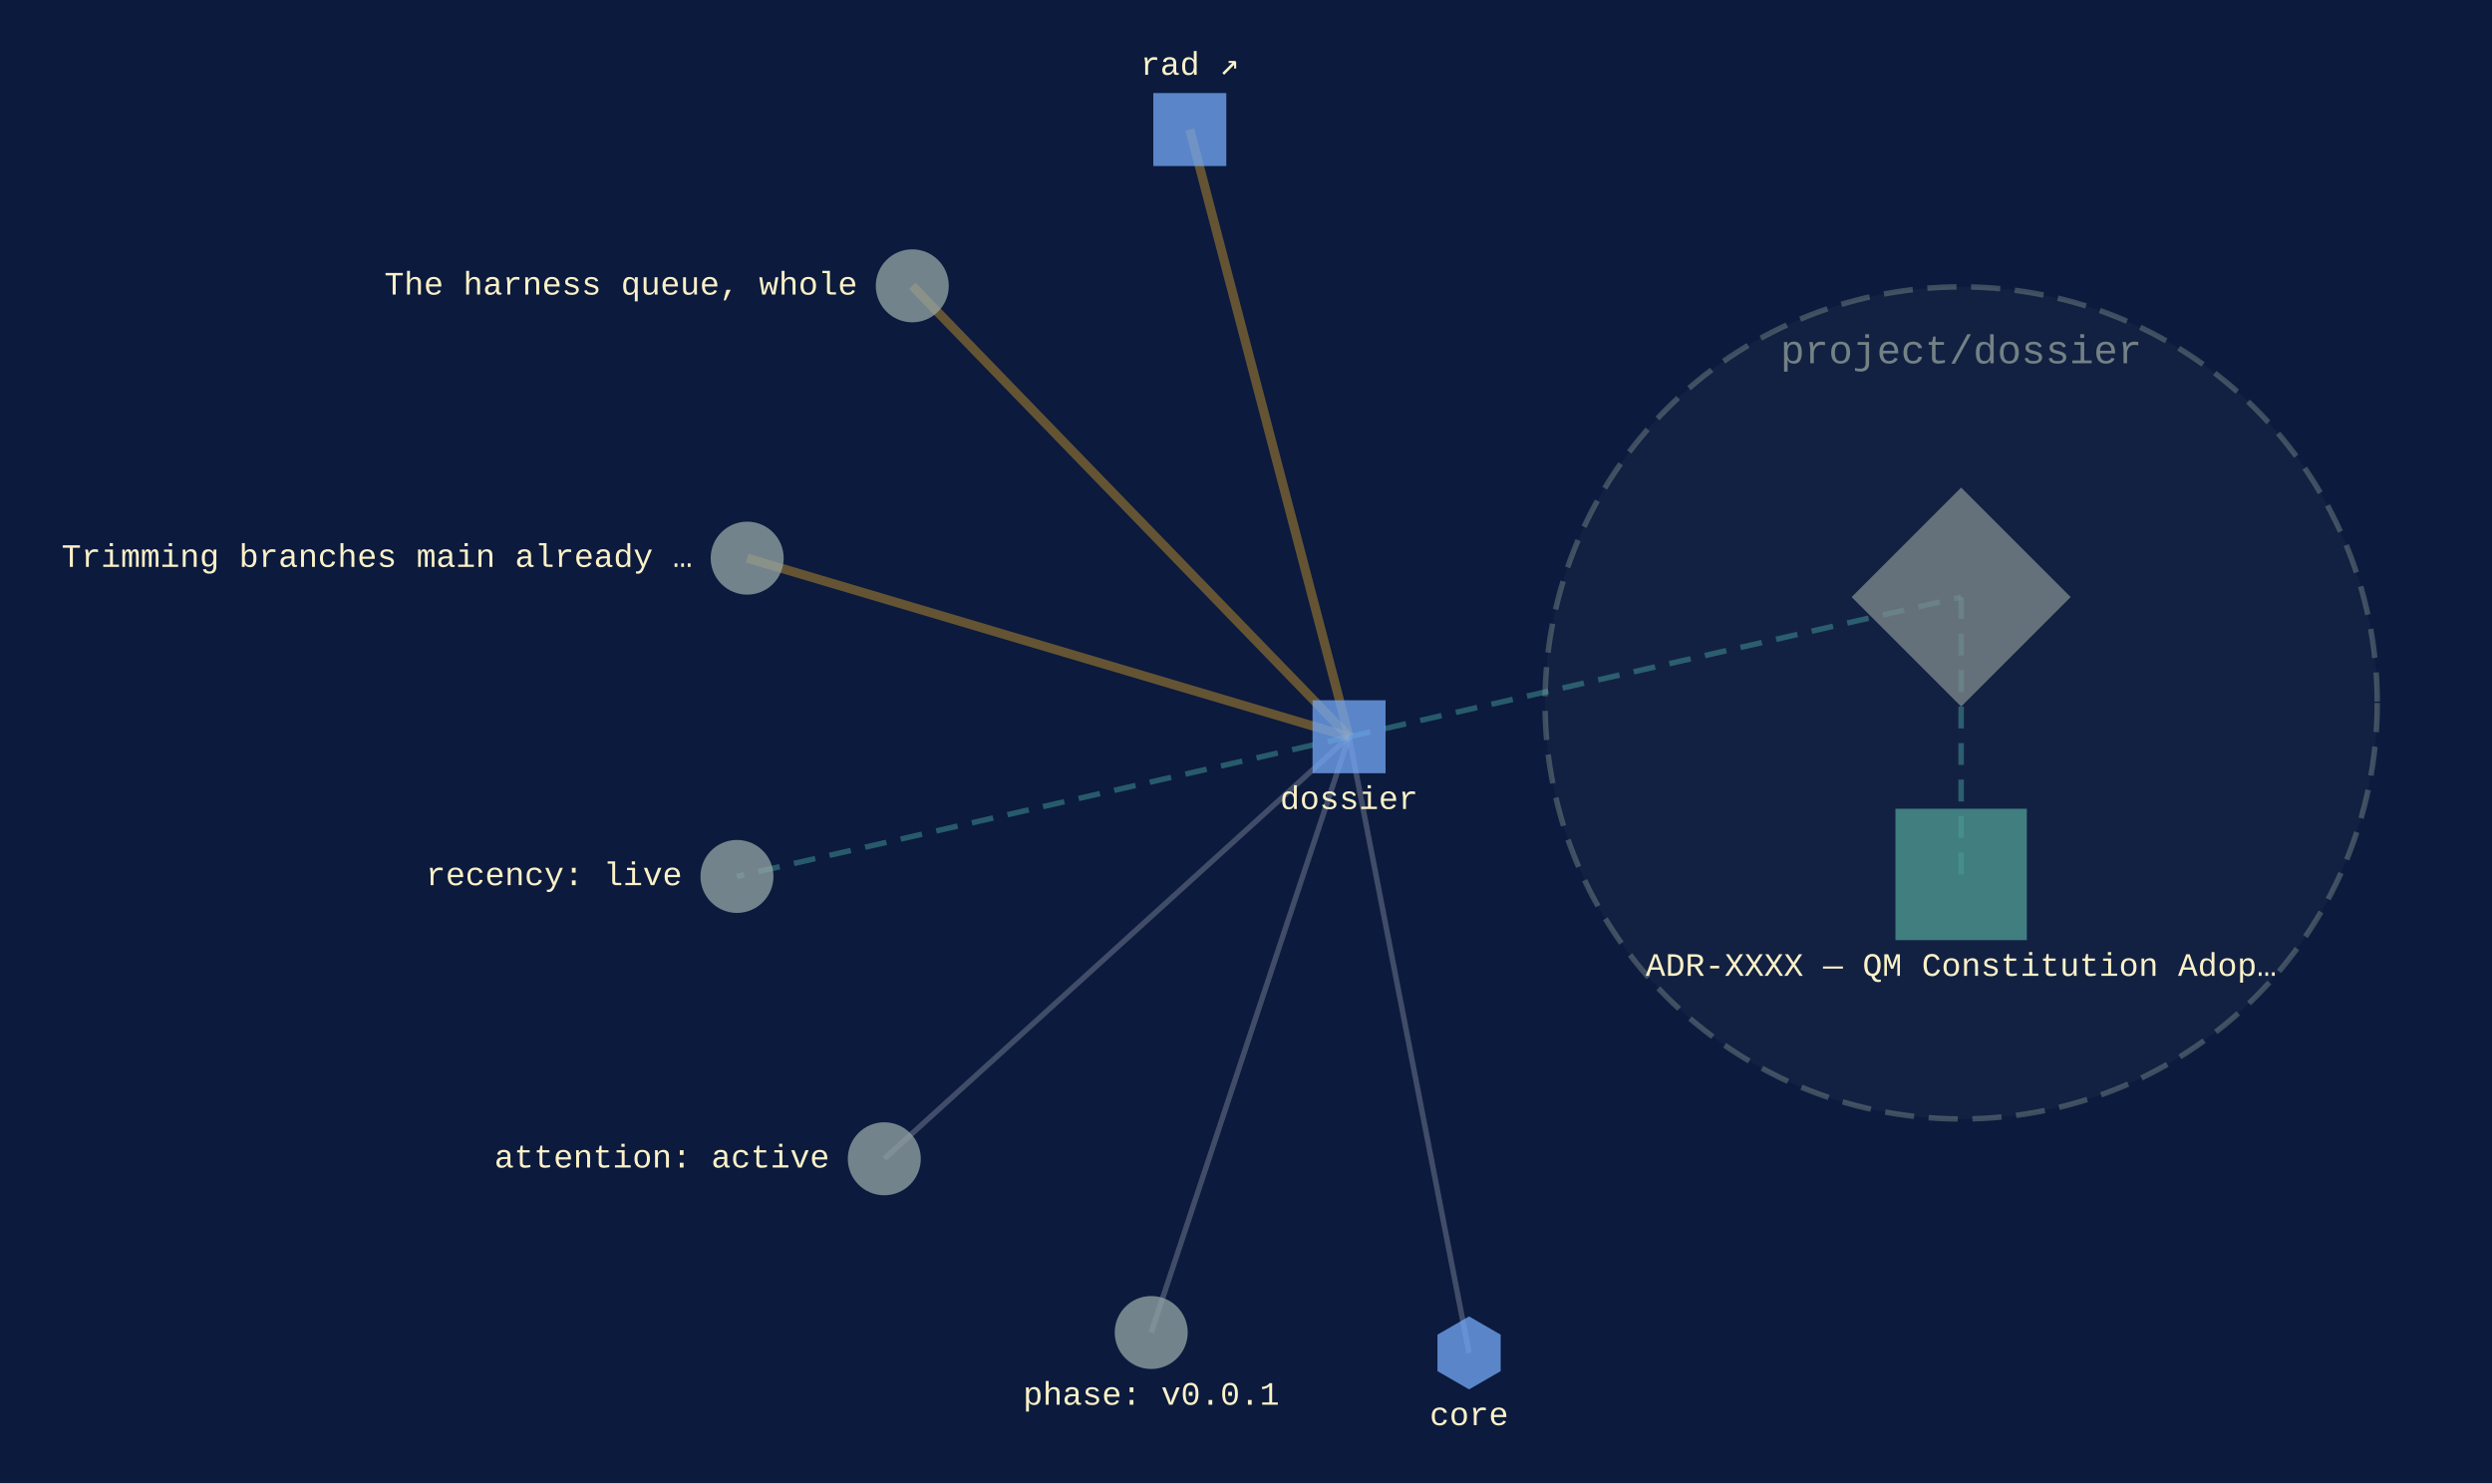
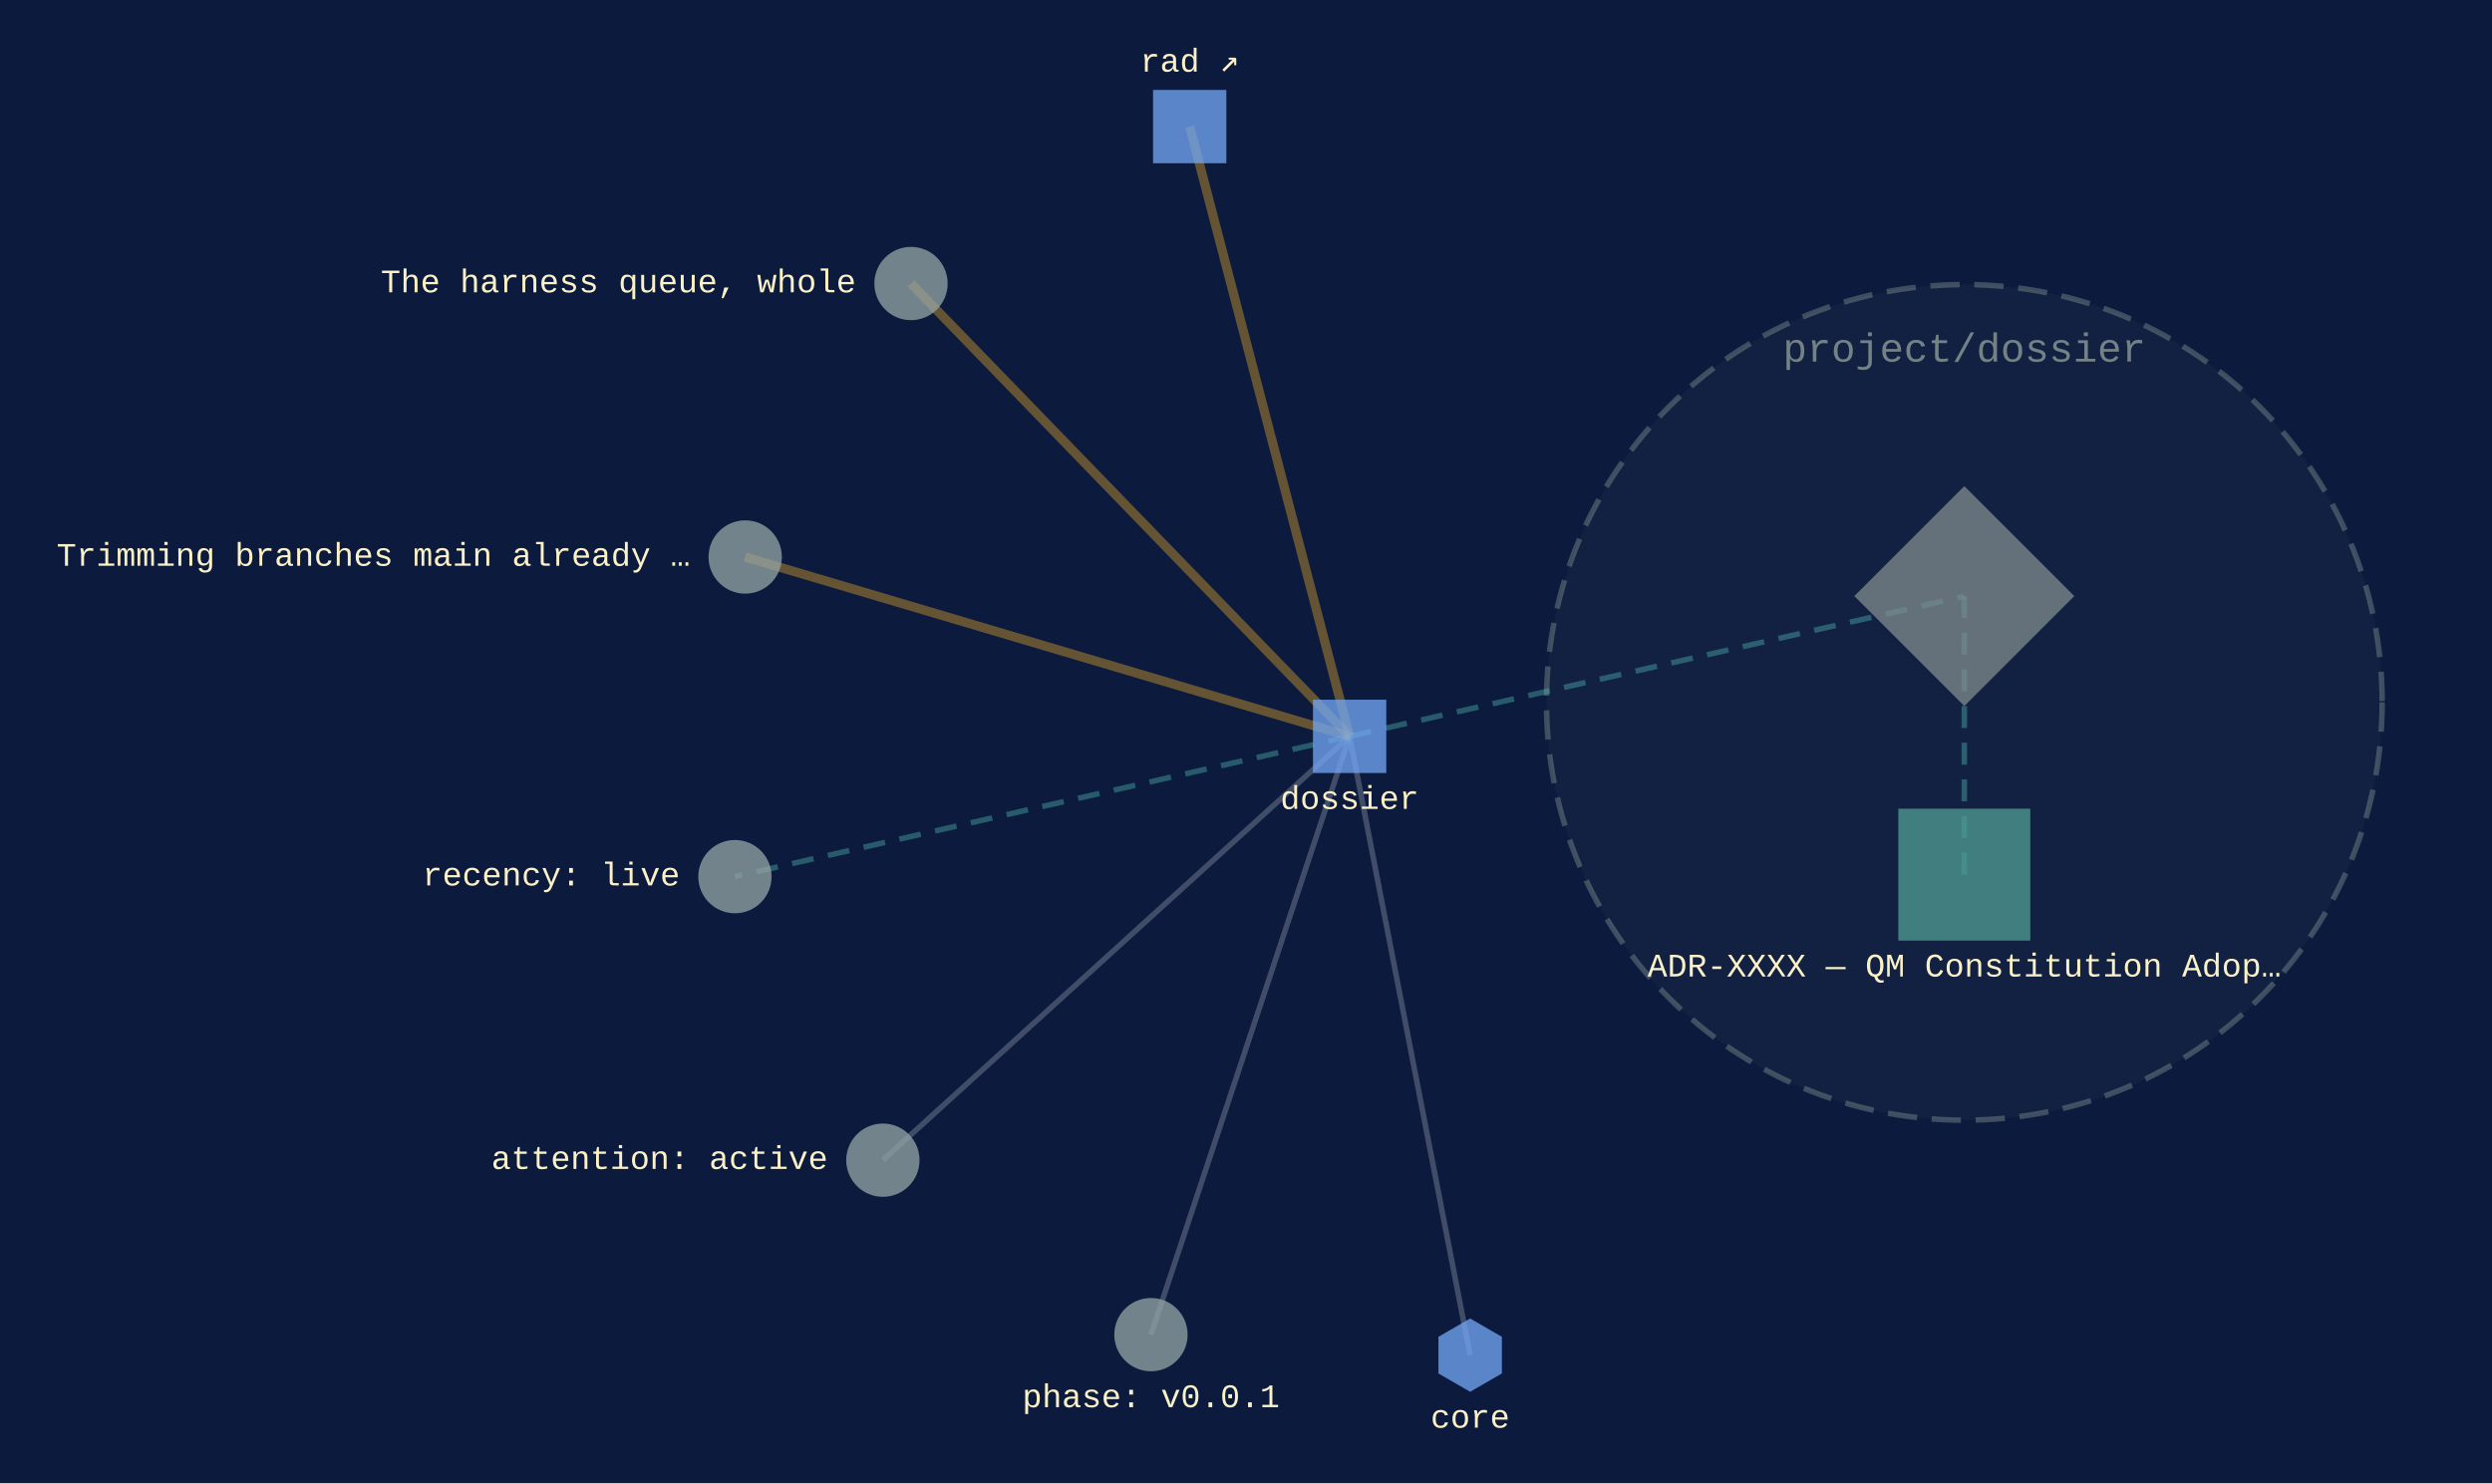
<svg xmlns="http://www.w3.org/2000/svg" width="1396" height="831" viewBox="0 0 1396 831" data-drawn="true" style="fill:rgb(0, 0, 0);fill-opacity:1;stroke:none;stroke-width:1px;stroke-opacity:1;stroke-dasharray:none;font-family:Consolas, Monaco, &quot;Courier New&quot;, monospace;font-size:16px;font-weight:400;text-anchor:start;visibility:visible">
  <rect width="100%" height="100%" fill="rgb(11, 26, 61)" />
-   <g transform="translate(755.7314,412.7894) scale(2.044798)">
+   <g transform="translate(756.0501,412.5716) scale(2.053484)">
    <g class="compound-backgrounds">
      <g class="compound-group depth-0">
        <circle cx="167.688" cy="-9.274" r="114" fill="rgba(127, 140, 141, 0.07)" stroke="rgba(127, 140, 141, 0.45)" stroke-width="1.5" stroke-dasharray="8,4" style="fill:rgba(127, 140, 141, 0.07);stroke:rgba(127, 140, 141, 0.45);stroke-width:1.5px;stroke-dasharray:8px, 4px" />
-         <text text-anchor="middle" dominant-baseline="central" data-base-size="11" font-size="11" fill="rgba(127, 140, 141, 0.9)" style="fill:rgba(127, 140, 141, 0.9);font-size:11px;text-anchor:middle;display:block;dominant-baseline:central" x="167.688" y="-105.263">project/dossier</text>
+         <text text-anchor="middle" dominant-baseline="central" data-base-size="11" font-size="11" fill="rgba(127, 140, 141, 0.9)" style="fill:rgba(127, 140, 141, 0.9);font-size:11px;text-anchor:middle;display:block;dominant-baseline:central" x="167.688" y="-105.183">project/dossier</text>
      </g>
    </g>
    <g class="links">
      <line class="stream-edge" data-from="repo::dossier" data-to="family::core" data-style="solid" x1="0" y1="0" x2="32.879" y2="168.828" stroke="#8a93a6" stroke-opacity="0.42" stroke-width="1.5" opacity="1" style="stroke:rgb(138, 147, 166);stroke-width:1.5px;stroke-opacity:0.42" />
      <line class="stream-edge" data-from="repo::dossier" data-to="phase::v0.0.1" data-style="solid" x1="0" y1="0" x2="-54.199" y2="163.238" stroke="#8a93a6" stroke-opacity="0.42" stroke-width="1.5" opacity="1" style="stroke:rgb(138, 147, 166);stroke-width:1.5px;stroke-opacity:0.42" />
      <line class="stream-edge" data-from="repo::dossier" data-to="attention::active" data-style="solid" x1="0" y1="0" x2="-127.328" y2="115.636" stroke="#8a93a6" stroke-opacity="0.42" stroke-width="1.5" opacity="1" style="stroke:rgb(138, 147, 166);stroke-width:1.5px;stroke-opacity:0.42" />
      <line class="stream-edge" data-from="repo::dossier" data-to="recency::live" data-style="dashed" x1="0" y1="0" x2="-167.688" y2="38.274" stroke="#4fb3ad" stroke-opacity="0.42" stroke-width="1.5" opacity="1" stroke-dasharray="6,4" style="stroke:rgb(79, 179, 173);stroke-width:1.5px;stroke-opacity:0.42;stroke-dasharray:6px, 4px" />
      <line class="stream-edge" data-from="repo::dossier" data-to="branch::project/dossier" data-style="dashed" x1="0" y1="0" x2="167.688" y2="-38.274" stroke="#4fb3ad" stroke-opacity="0.42" stroke-width="1.5" opacity="1" stroke-dasharray="6,4" style="stroke:rgb(79, 179, 173);stroke-width:1.5px;stroke-opacity:0.42;stroke-dasharray:6px, 4px" />
      <line class="stream-edge" data-from="repo::dossier" data-to="repo::rad" data-style="solid" x1="0" y1="0" x2="-43.629" y2="-166.375" stroke="#e0a526" stroke-opacity="0.42" stroke-width="2.5" opacity="1" style="stroke:rgb(224, 165, 38);stroke-width:2.5px;stroke-opacity:0.42" />
      <line class="stream-edge" data-from="branch::project/dossier" data-to="record::adr/DRAFT-constitution-adoption-scope.md" data-style="dashed" x1="167.688" y1="-38.274" x2="167.688" y2="37.726" stroke="#4fb3ad" stroke-opacity="0.42" stroke-width="1.5" opacity="1" stroke-dasharray="6,4" style="stroke:rgb(79, 179, 173);stroke-width:1.5px;stroke-opacity:0.42;stroke-dasharray:6px, 4px" />
      <line class="stream-edge" data-from="capability::dossier/trim" data-to="repo::dossier" data-style="solid" x1="-164.891" y1="-48.939" x2="0" y2="0" stroke="#e0a526" stroke-opacity="0.42" stroke-width="2.5" opacity="1" style="stroke:rgb(224, 165, 38);stroke-width:2.5px;stroke-opacity:0.42" />
      <line class="stream-edge" data-from="capability::dossier/harness-queue" data-to="repo::dossier" data-style="solid" x1="-119.657" y1="-123.556" x2="0" y2="0" stroke="#e0a526" stroke-opacity="0.42" stroke-width="2.5" opacity="1" style="stroke:rgb(224, 165, 38);stroke-width:2.5px;stroke-opacity:0.42" />
    </g>
    <g class="nodes">
      <g class="graph-node" data-node-id="repo::dossier" transform="scale(1,1)" opacity="1">
        <path d="M -10 -10 L 10 -10 L 10 10 L -10 10 Z" fill="#74a8f6" data-base-fill="#74a8f6" fill-opacity="0.75" stroke="#fff" stroke-width="0" style="fill:rgb(116, 168, 246);fill-opacity:0.75;stroke:rgb(255, 255, 255);stroke-width:0px" />
      </g>
      <g class="graph-node" data-node-id="family::core" transform="translate(32.87928, 168.8282) scale(1,1)" opacity="1">
        <path d="M 0 -10 L 8.66 -5 L 8.66 5 L 0 10 L -8.66 5 L -8.66 -5 Z" fill="#74a8f6" data-base-fill="#74a8f6" fill-opacity="0.75" stroke="#fff" stroke-width="0" style="fill:rgb(116, 168, 246);fill-opacity:0.75;stroke:rgb(255, 255, 255);stroke-width:0px" />
      </g>
      <g class="graph-node" data-node-id="phase::v0.0.1" transform="translate(-54.19861, 163.2376) scale(1,1)" opacity="1">
        <path d="M 10 0 A 10 10 0 1 1 -10 0 A 10 10 0 1 1 10 0 Z" fill="#95a5a6" data-base-fill="#95a5a6" fill-opacity="0.75" stroke="#fff" stroke-width="0" style="fill:rgb(149, 165, 166);fill-opacity:0.75;stroke:rgb(255, 255, 255);stroke-width:0px" />
      </g>
      <g class="graph-node" data-node-id="attention::active" transform="translate(-127.3278, 115.6357) scale(1,1)" opacity="1">
        <path d="M 10 0 A 10 10 0 1 1 -10 0 A 10 10 0 1 1 10 0 Z" fill="#95a5a6" data-base-fill="#95a5a6" fill-opacity="0.75" stroke="#fff" stroke-width="0" style="fill:rgb(149, 165, 166);fill-opacity:0.75;stroke:rgb(255, 255, 255);stroke-width:0px" />
      </g>
      <g class="graph-node" data-node-id="recency::live" transform="translate(-167.6876, 38.2736) scale(1,1)" opacity="1">
        <path d="M 10 0 A 10 10 0 1 1 -10 0 A 10 10 0 1 1 10 0 Z" fill="#95a5a6" data-base-fill="#95a5a6" fill-opacity="0.75" stroke="#fff" stroke-width="0" style="fill:rgb(149, 165, 166);fill-opacity:0.75;stroke:rgb(255, 255, 255);stroke-width:0px" />
      </g>
      <g class="graph-node" data-node-id="branch::project/dossier" transform="translate(167.6876, -38.2736) scale(1,1)" opacity="1">
        <path d="M 0 -30 L 30 0 L 0 30 L -30 0 Z" fill="#7f8c8d" data-base-fill="#7f8c8d" fill-opacity="0.75" stroke="#fff" stroke-width="0" style="fill:rgb(127, 140, 141);fill-opacity:0.75;stroke:rgb(255, 255, 255);stroke-width:0px" />
      </g>
      <g class="graph-node" data-node-id="record::adr/DRAFT-constitution-adoption-scope.md" transform="translate(167.6876, 37.7264) scale(1,1)" opacity="1">
        <path d="M -18 -18 L 18 -18 L 18 18 L -18 18 Z" fill="#4f9e94" data-base-fill="#4f9e94" fill-opacity="0.75" stroke="#fff" stroke-width="0" style="fill:rgb(79, 158, 148);fill-opacity:0.75;stroke:rgb(255, 255, 255);stroke-width:0px" />
      </g>
      <g class="graph-node" data-node-id="capability::dossier/trim" transform="translate(-164.8909, -48.93874) scale(1,1)" opacity="1">
        <path d="M 10 0 A 10 10 0 1 1 -10 0 A 10 10 0 1 1 10 0 Z" fill="#95a5a6" data-base-fill="#95a5a6" fill-opacity="0.75" stroke="#fff" stroke-width="0" style="fill:rgb(149, 165, 166);fill-opacity:0.75;stroke:rgb(255, 255, 255);stroke-width:0px" />
      </g>
      <g class="graph-node" data-node-id="capability::dossier/harness-queue" transform="translate(-119.6574, -123.5561) scale(1,1)" opacity="1">
        <path d="M 10 0 A 10 10 0 1 1 -10 0 A 10 10 0 1 1 10 0 Z" fill="#95a5a6" data-base-fill="#95a5a6" fill-opacity="0.75" stroke="#fff" stroke-width="0" style="fill:rgb(149, 165, 166);fill-opacity:0.75;stroke:rgb(255, 255, 255);stroke-width:0px" />
      </g>
      <g class="graph-node" data-node-id="repo::rad" transform="translate(-43.62859, -166.3747) scale(1,1)" opacity="1">
        <path d="M -10 -10 L 10 -10 L 10 10 L -10 10 Z" fill="#74a8f6" data-base-fill="#74a8f6" fill-opacity="0.75" stroke="#fff" stroke-width="0" style="fill:rgb(116, 168, 246);fill-opacity:0.75;stroke:rgb(255, 255, 255);stroke-width:0px" />
      </g>
    </g>
    <g class="labels">
      <text data-node-id="repo::dossier" font-size="9" fill="#fbf1c7" x="0" y="15" text-anchor="middle" dominant-baseline="hanging" opacity="1" style="fill:rgb(251, 241, 199);font-size:9px;text-anchor:middle;display:block;dominant-baseline:hanging" visibility="visible">dossier</text>
      <text data-node-id="family::core" font-size="9" fill="#fbf1c7" x="32.879" y="183.828" text-anchor="middle" dominant-baseline="hanging" opacity="1" style="fill:rgb(251, 241, 199);font-size:9px;text-anchor:middle;display:block;dominant-baseline:hanging" visibility="visible">core</text>
      <text data-node-id="phase::v0.0.1" font-size="9" fill="#fbf1c7" x="-54.199" y="178.238" text-anchor="middle" dominant-baseline="hanging" opacity="1" style="fill:rgb(251, 241, 199);font-size:9px;text-anchor:middle;display:block;dominant-baseline:hanging" visibility="visible">phase: v0.0.1</text>
      <text data-node-id="attention::active" font-size="9" fill="#fbf1c7" x="-142.328" y="115.636" text-anchor="end" dominant-baseline="central" opacity="1" style="fill:rgb(251, 241, 199);font-size:9px;text-anchor:end;display:block;dominant-baseline:central" visibility="visible">attention: active</text>
      <text data-node-id="recency::live" font-size="9" fill="#fbf1c7" x="-182.688" y="38.274" text-anchor="end" dominant-baseline="central" opacity="1" style="fill:rgb(251, 241, 199);font-size:9px;text-anchor:end;display:block;dominant-baseline:central" visibility="visible">recency: live</text>
-       <text data-node-id="branch::project/dossier" font-size="9" fill="#fbf1c7" x="167.688" y="3.726" text-anchor="middle" dominant-baseline="auto" opacity="1" style="fill:rgb(251, 241, 199);font-size:9px;text-anchor:middle;display:none">project/dossier</text>
      <text data-node-id="record::adr/DRAFT-constitution-adoption-scope.md" font-size="9" fill="#fbf1c7" x="167.688" y="60.726" text-anchor="middle" dominant-baseline="hanging" opacity="1" style="fill:rgb(251, 241, 199);font-size:9px;text-anchor:middle;display:block;dominant-baseline:hanging" visibility="visible">ADR-XXXX — QM Constitution Adop…</text>
      <text data-node-id="capability::dossier/trim" font-size="9" fill="#fbf1c7" x="-179.891" y="-48.939" text-anchor="end" dominant-baseline="central" opacity="1" style="fill:rgb(251, 241, 199);font-size:9px;text-anchor:end;display:block;dominant-baseline:central" visibility="visible">Trimming branches main already …</text>
      <text data-node-id="capability::dossier/harness-queue" font-size="9" fill="#fbf1c7" x="-134.657" y="-123.556" text-anchor="end" dominant-baseline="central" opacity="1" style="fill:rgb(251, 241, 199);font-size:9px;text-anchor:end;display:block;dominant-baseline:central" visibility="visible">The harness queue, whole</text>
      <text data-node-id="repo::rad" font-size="9" fill="#fbf1c7" x="-43.629" y="-181.375" text-anchor="middle" dominant-baseline="auto" opacity="1" style="fill:rgb(251, 241, 199);font-size:9px;text-anchor:middle;display:block" visibility="visible">rad ↗</text>
    </g>
  </g>
  <g class="rad-layer" pointer-events="none" />
</svg>
